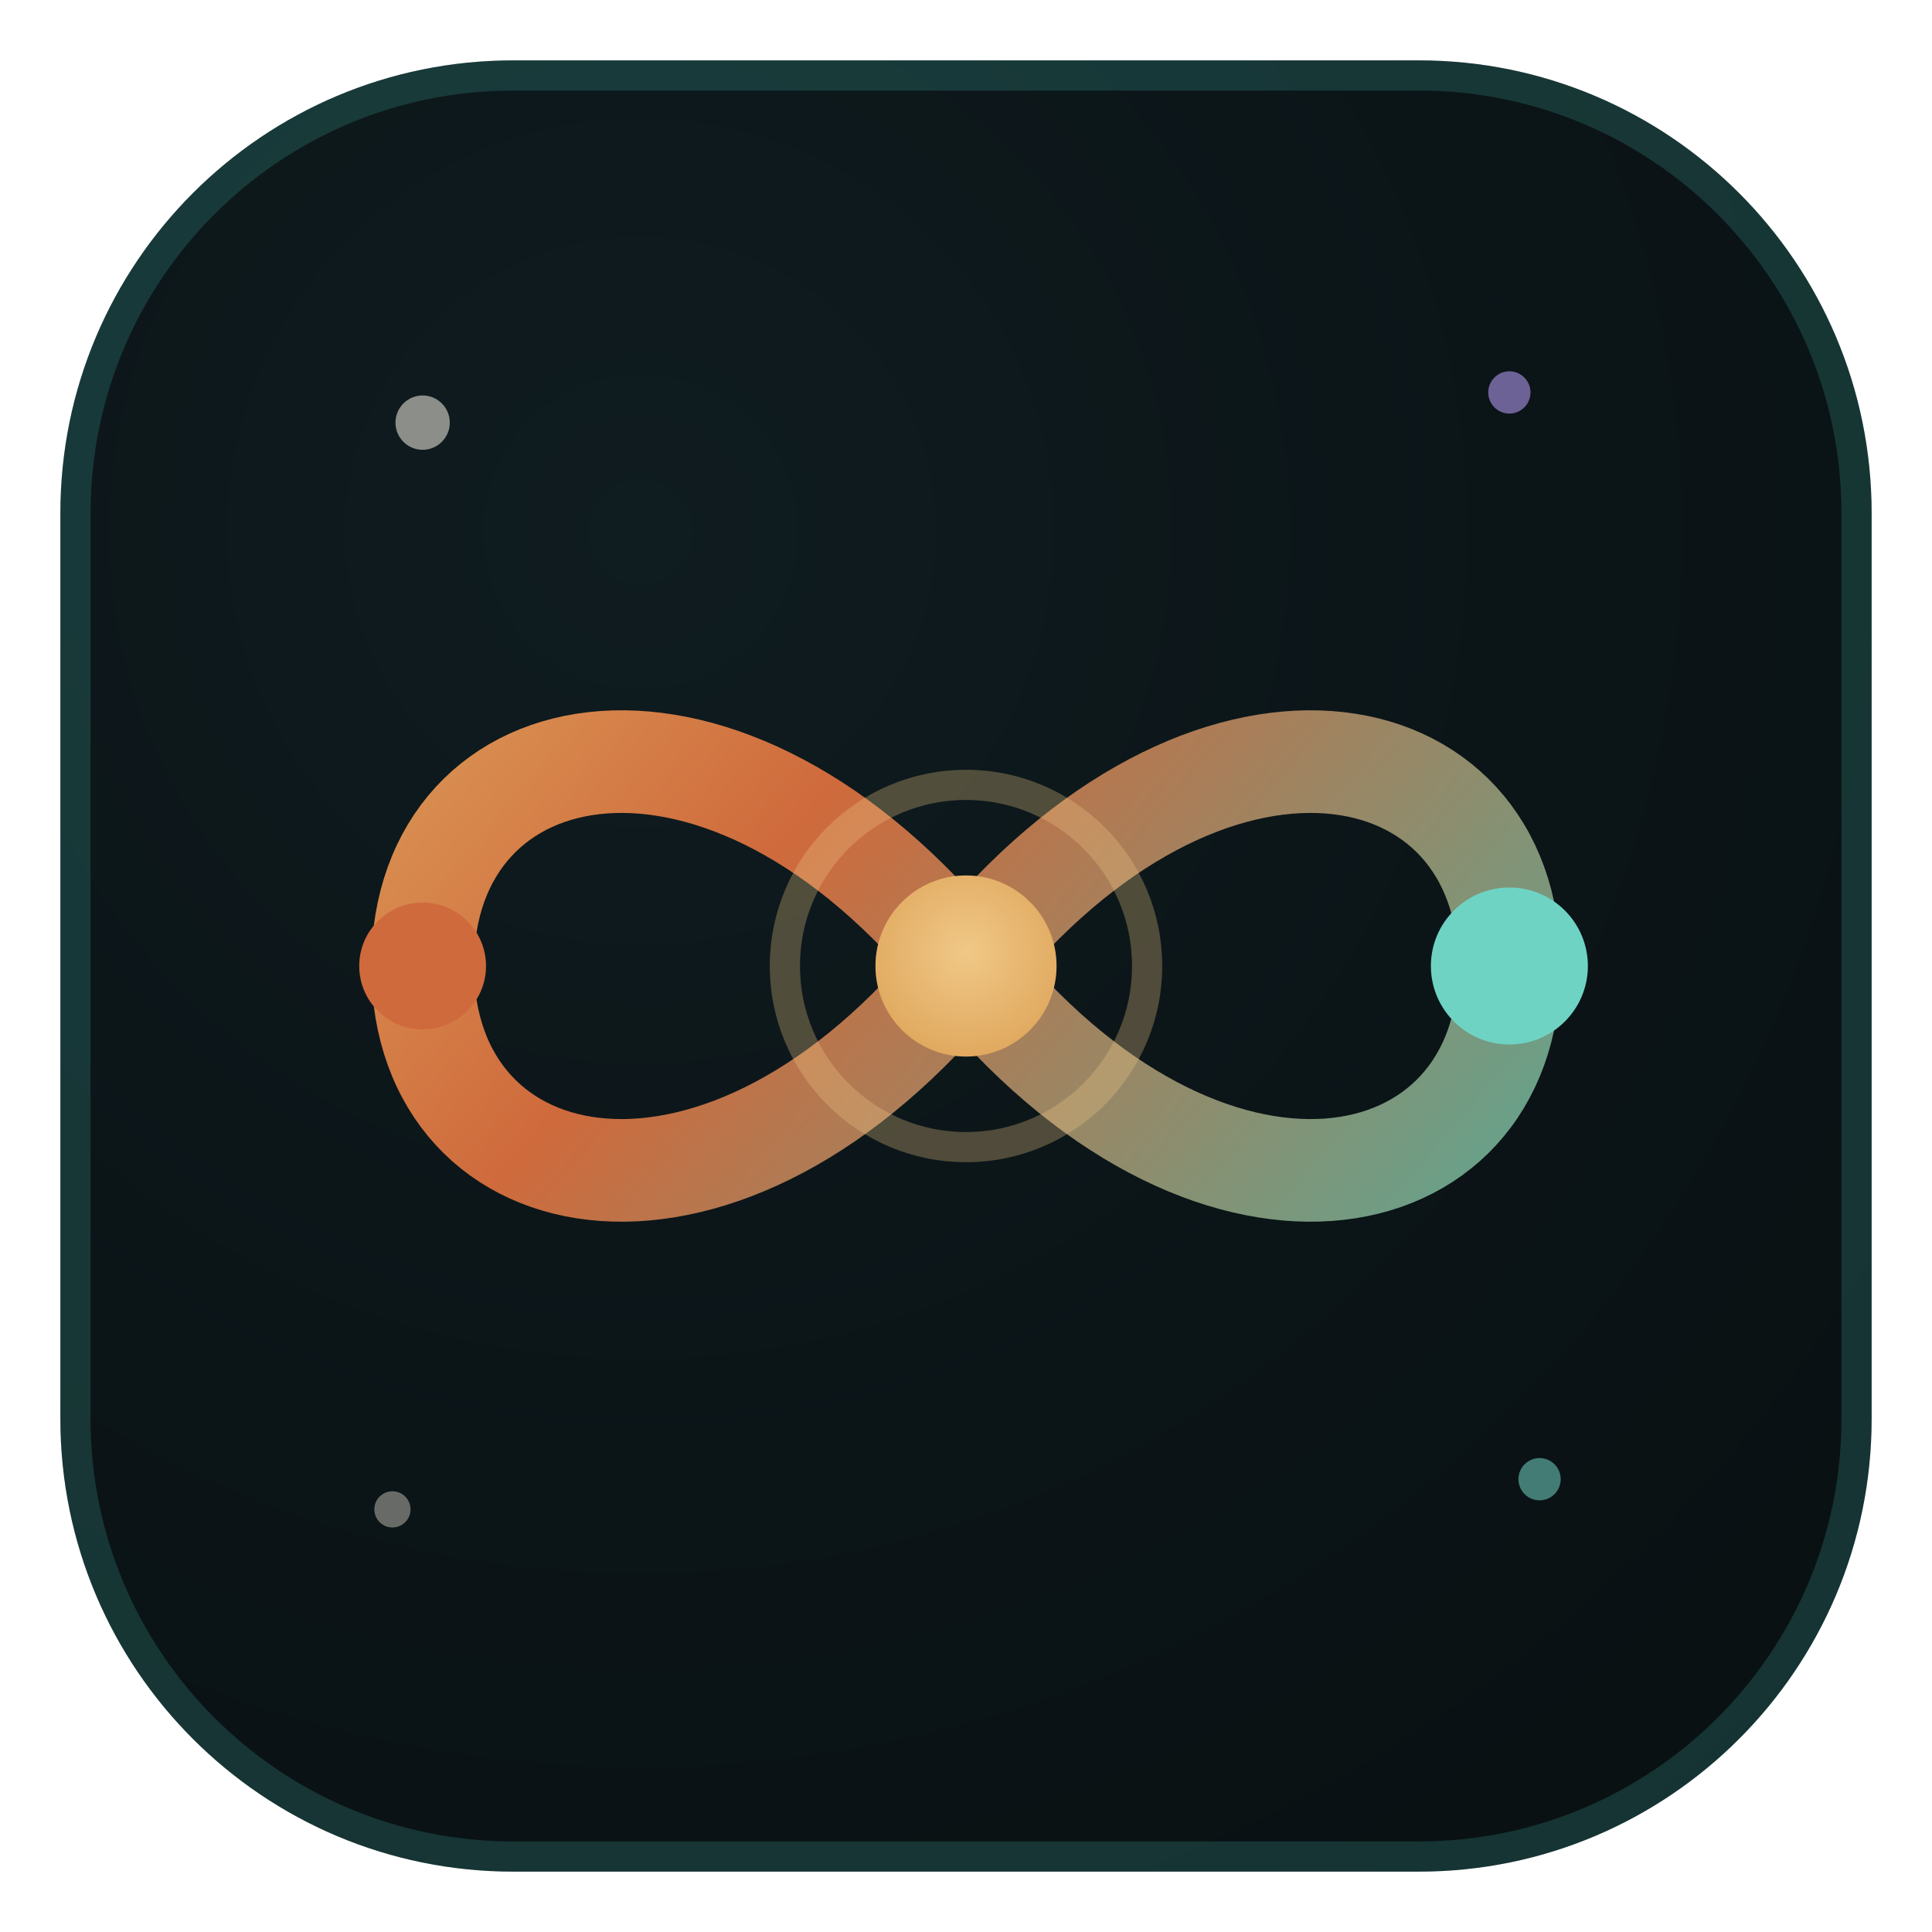
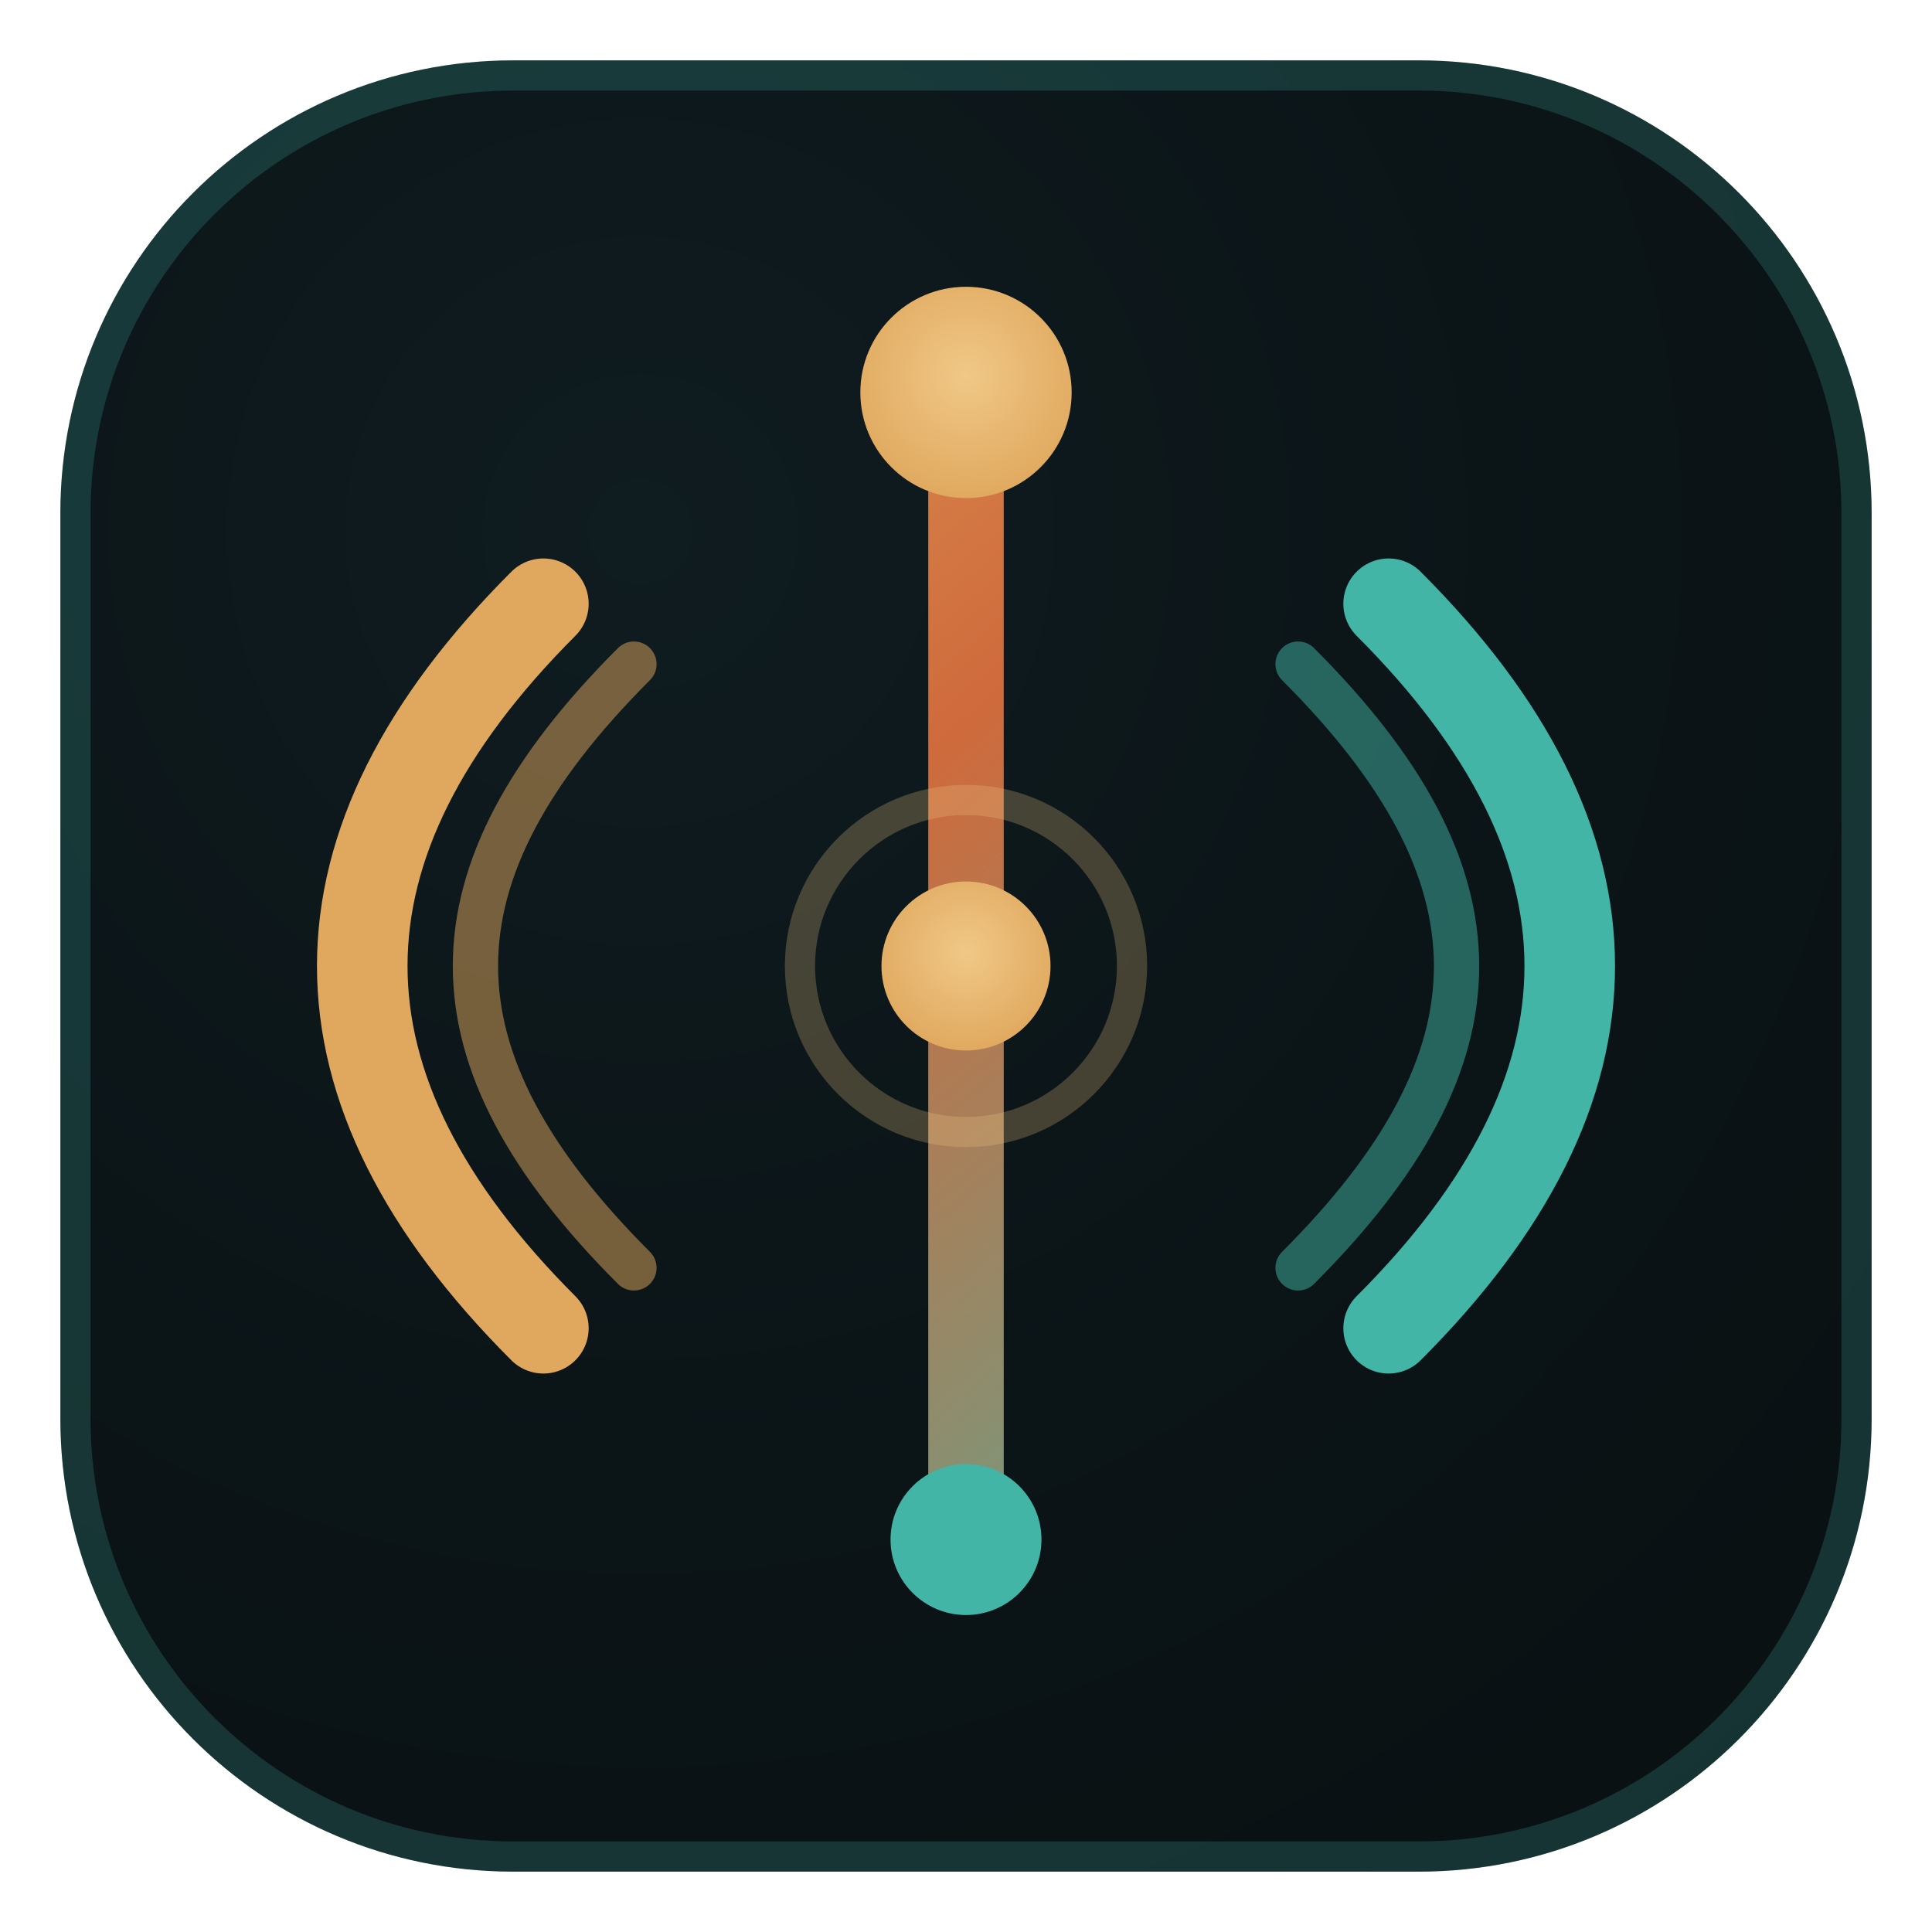
- <svg xmlns="http://www.w3.org/2000/svg" viewBox="0 0 64 64" width="64" height="64" role="img" aria-label="Steven Vallejo">
+ <svg xmlns="http://www.w3.org/2000/svg" viewBox="0 0 64 64" width="64" height="64" role="img" aria-label="Agón">
  <defs>
-     <linearGradient id="sv-sig" x1="12" y1="16" x2="52" y2="50" gradientUnits="userSpaceOnUse">
+     <linearGradient id="agon-flame" x1="12" y1="8" x2="52" y2="56" gradientUnits="userSpaceOnUse">
      <stop offset="0" stop-color="#e0a85e" />
-       <stop offset="0.35" stop-color="#cf6a3c" />
+       <stop offset="0.4" stop-color="#cf6a3c" />
      <stop offset="1" stop-color="#43b5a6" />
    </linearGradient>
-     <radialGradient id="sv-cosmos" cx="0.32" cy="0.26" r="0.95">
+     <radialGradient id="agon-bg" cx="0.32" cy="0.26" r="0.95">
      <stop offset="0" stop-color="#0f1c20" />
      <stop offset="0.55" stop-color="#0b1417" />
      <stop offset="1" stop-color="#091012" />
    </radialGradient>
-     <radialGradient id="sv-core" cx="0.5" cy="0.42" r="0.6">
+     <radialGradient id="agon-core" cx="0.5" cy="0.42" r="0.6">
      <stop offset="0" stop-color="#f0c887" />
      <stop offset="1" stop-color="#e0a85e" />
    </radialGradient>
  </defs>
-   <rect x="2" y="2" width="60" height="60" rx="15" fill="url(#sv-cosmos)" />
+   <rect x="2" y="2" width="60" height="60" rx="15" fill="url(#agon-bg)" />
  <rect x="2.5" y="2.5" width="59" height="59" rx="14.5" fill="none" stroke="#43b5a6" stroke-opacity="0.22" stroke-width="1" />
-   <circle cx="14" cy="14" r="0.9" fill="#f3ece0" fill-opacity="0.55" />
-   <circle cx="50" cy="13" r="0.7" fill="#8d7cc0" fill-opacity="0.75" />
-   <circle cx="51" cy="49" r="0.7" fill="#6fd3c4" fill-opacity="0.55" />
-   <circle cx="13" cy="50" r="0.6" fill="#f3ece0" fill-opacity="0.40" />
-   <path d="M32 32            C 24 22, 14 24, 14 32            C 14 40, 24 42, 32 32            C 40 22, 50 24, 50 32            C 50 40, 40 42, 32 32 Z" fill="none" stroke="url(#sv-sig)" stroke-width="3.4" stroke-linecap="round" stroke-linejoin="round" />
-   <circle cx="50" cy="32" r="2.6" fill="#6fd3c4" />
-   <circle cx="14" cy="32" r="2.1" fill="#cf6a3c" />
-   <circle cx="32" cy="32" r="3" fill="url(#sv-core)" />
-   <circle cx="32" cy="32" r="6" fill="none" stroke="#f0c887" stroke-opacity="0.30" stroke-width="1" />
+   <path d="M18 44 C10 36, 10 28, 18 20" fill="none" stroke="#e0a85e" stroke-width="3" stroke-linecap="round" />
+   <path d="M21 42 C14 35, 14 29, 21 22" fill="none" stroke="#e0a85e" stroke-width="1.5" stroke-linecap="round" stroke-opacity="0.5" />
+   <path d="M46 20 C54 28, 54 36, 46 44" fill="none" stroke="#43b5a6" stroke-width="3" stroke-linecap="round" />
+   <path d="M43 22 C50 29, 50 35, 43 42" fill="none" stroke="#43b5a6" stroke-width="1.5" stroke-linecap="round" stroke-opacity="0.5" />
+   <line x1="32" y1="14" x2="32" y2="50" stroke="url(#agon-flame)" stroke-width="2.5" stroke-linecap="round" />
+   <circle cx="32" cy="13" r="3.5" fill="url(#agon-core)" />
+   <circle cx="32" cy="51" r="2.5" fill="#43b5a6" />
+   <circle cx="32" cy="32" r="2.8" fill="url(#agon-core)" />
+   <circle cx="32" cy="32" r="5.5" fill="none" stroke="#f0c887" stroke-opacity="0.25" stroke-width="1" />
</svg>
